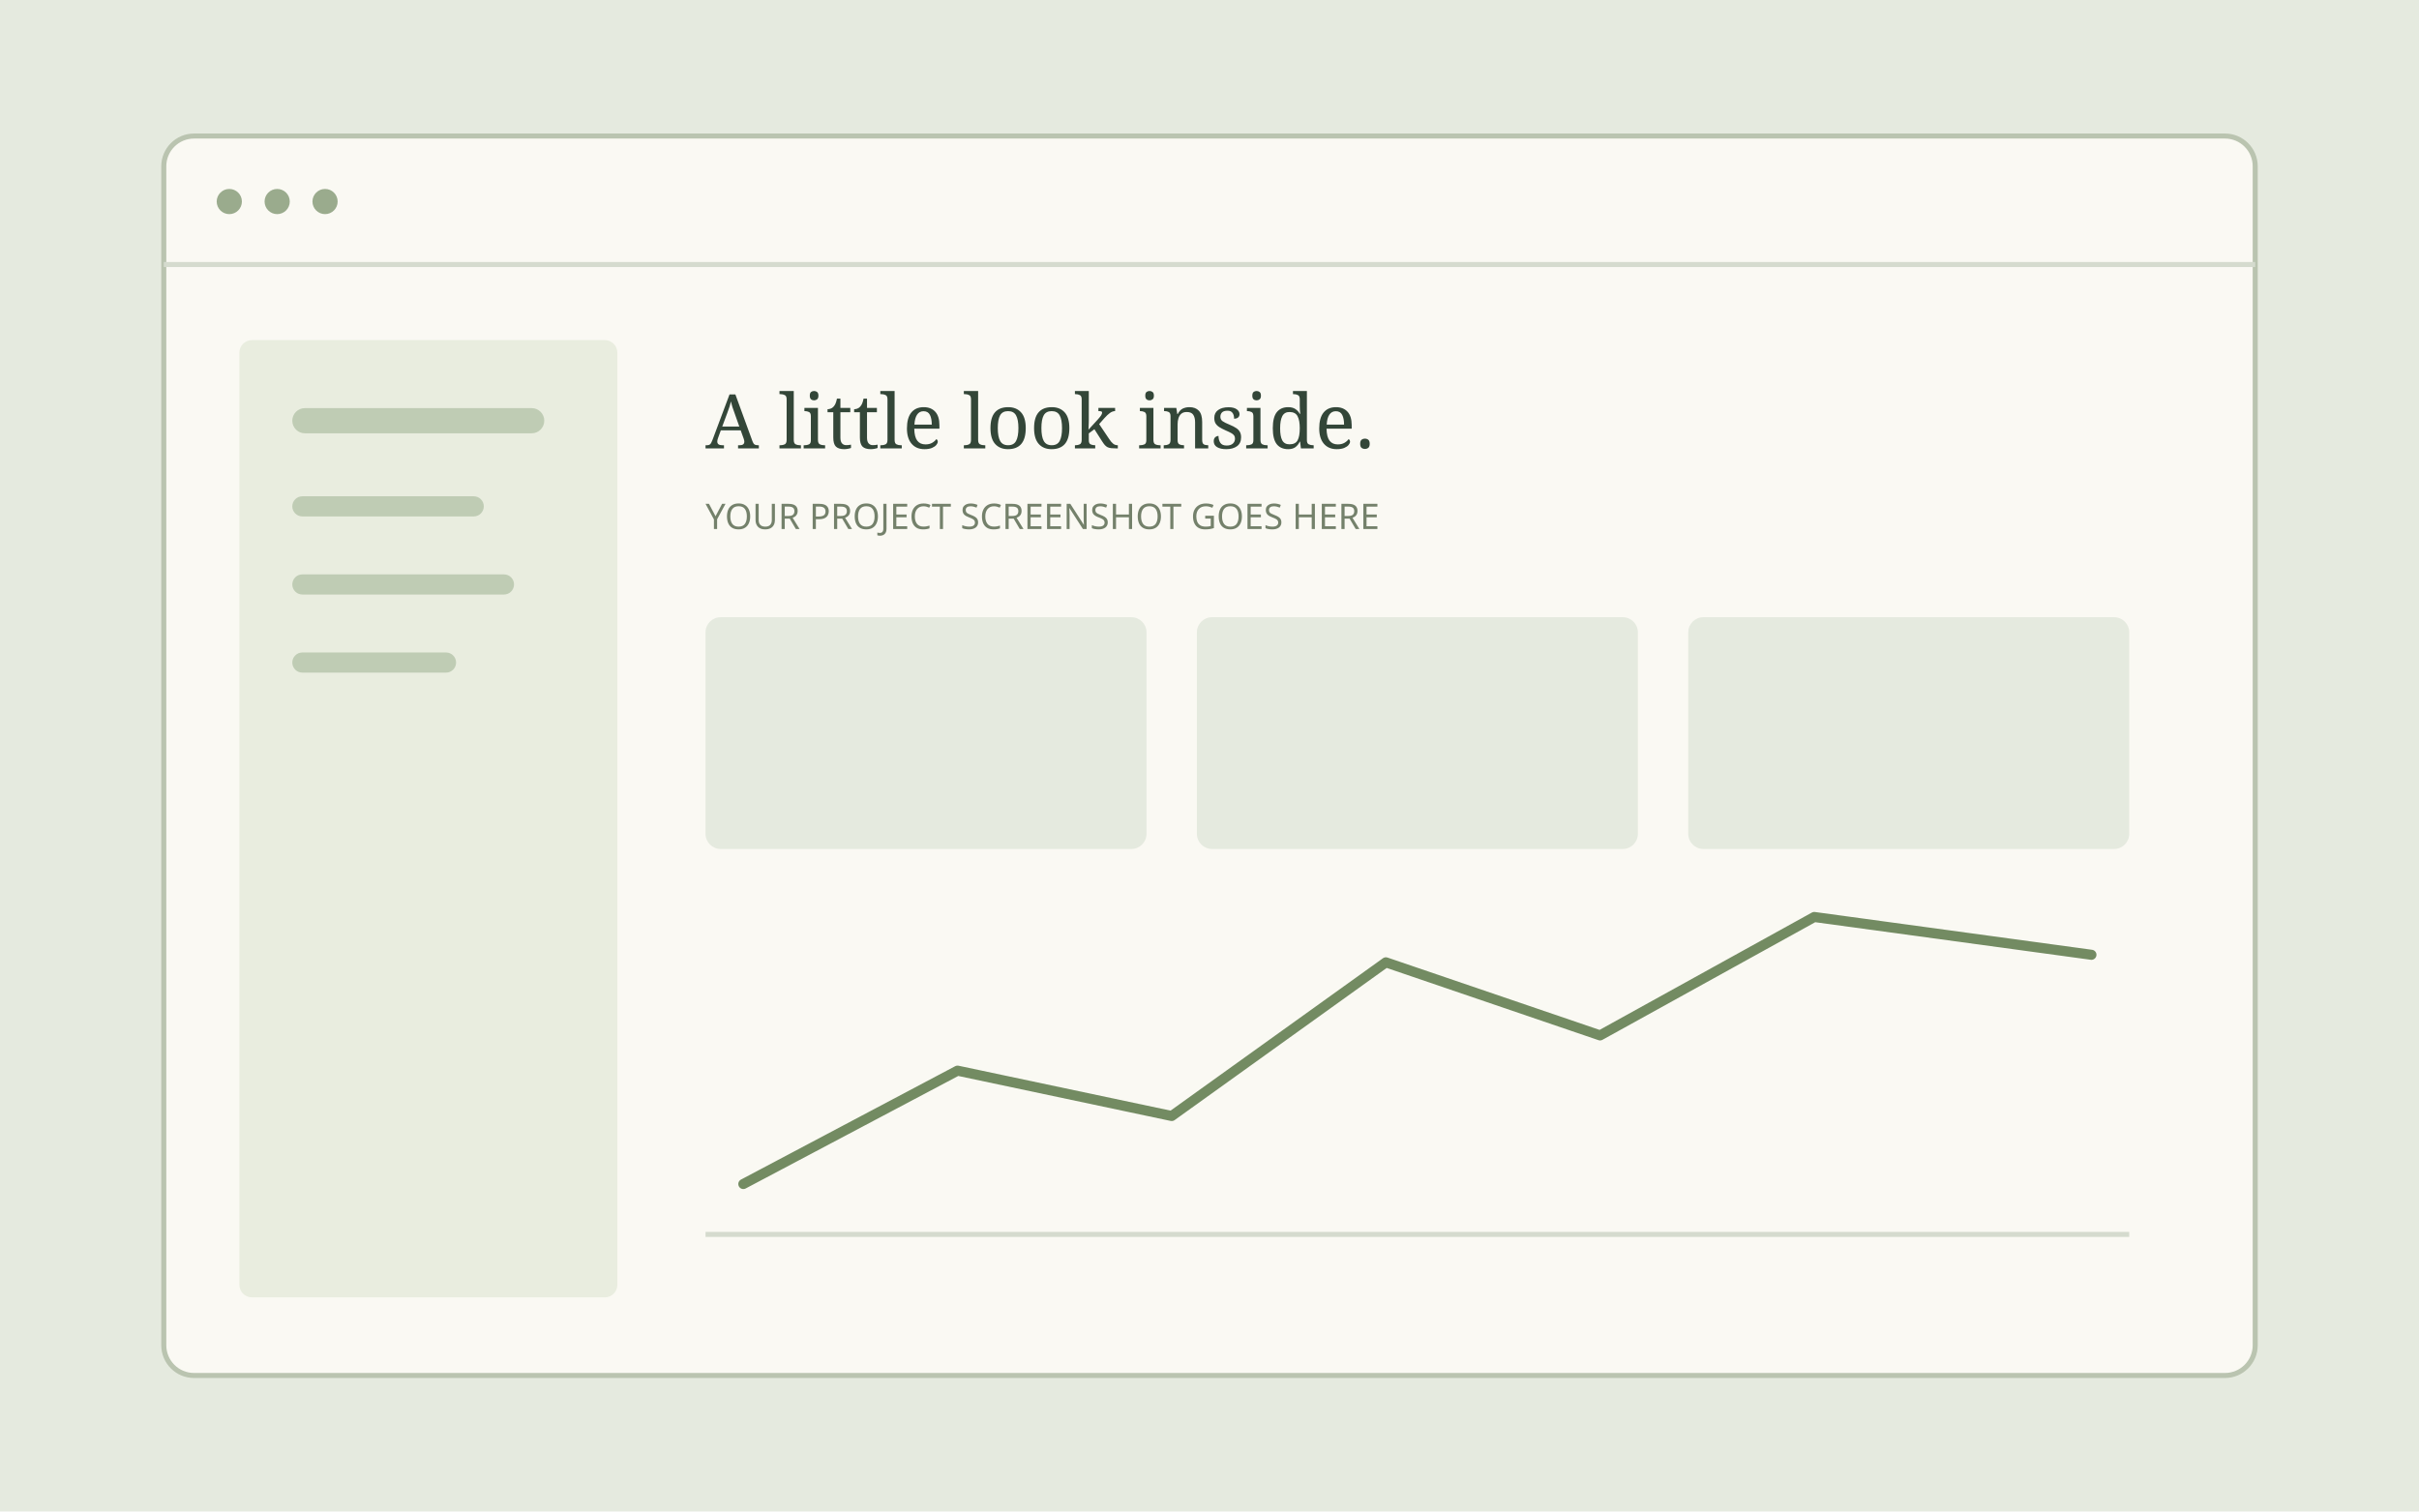
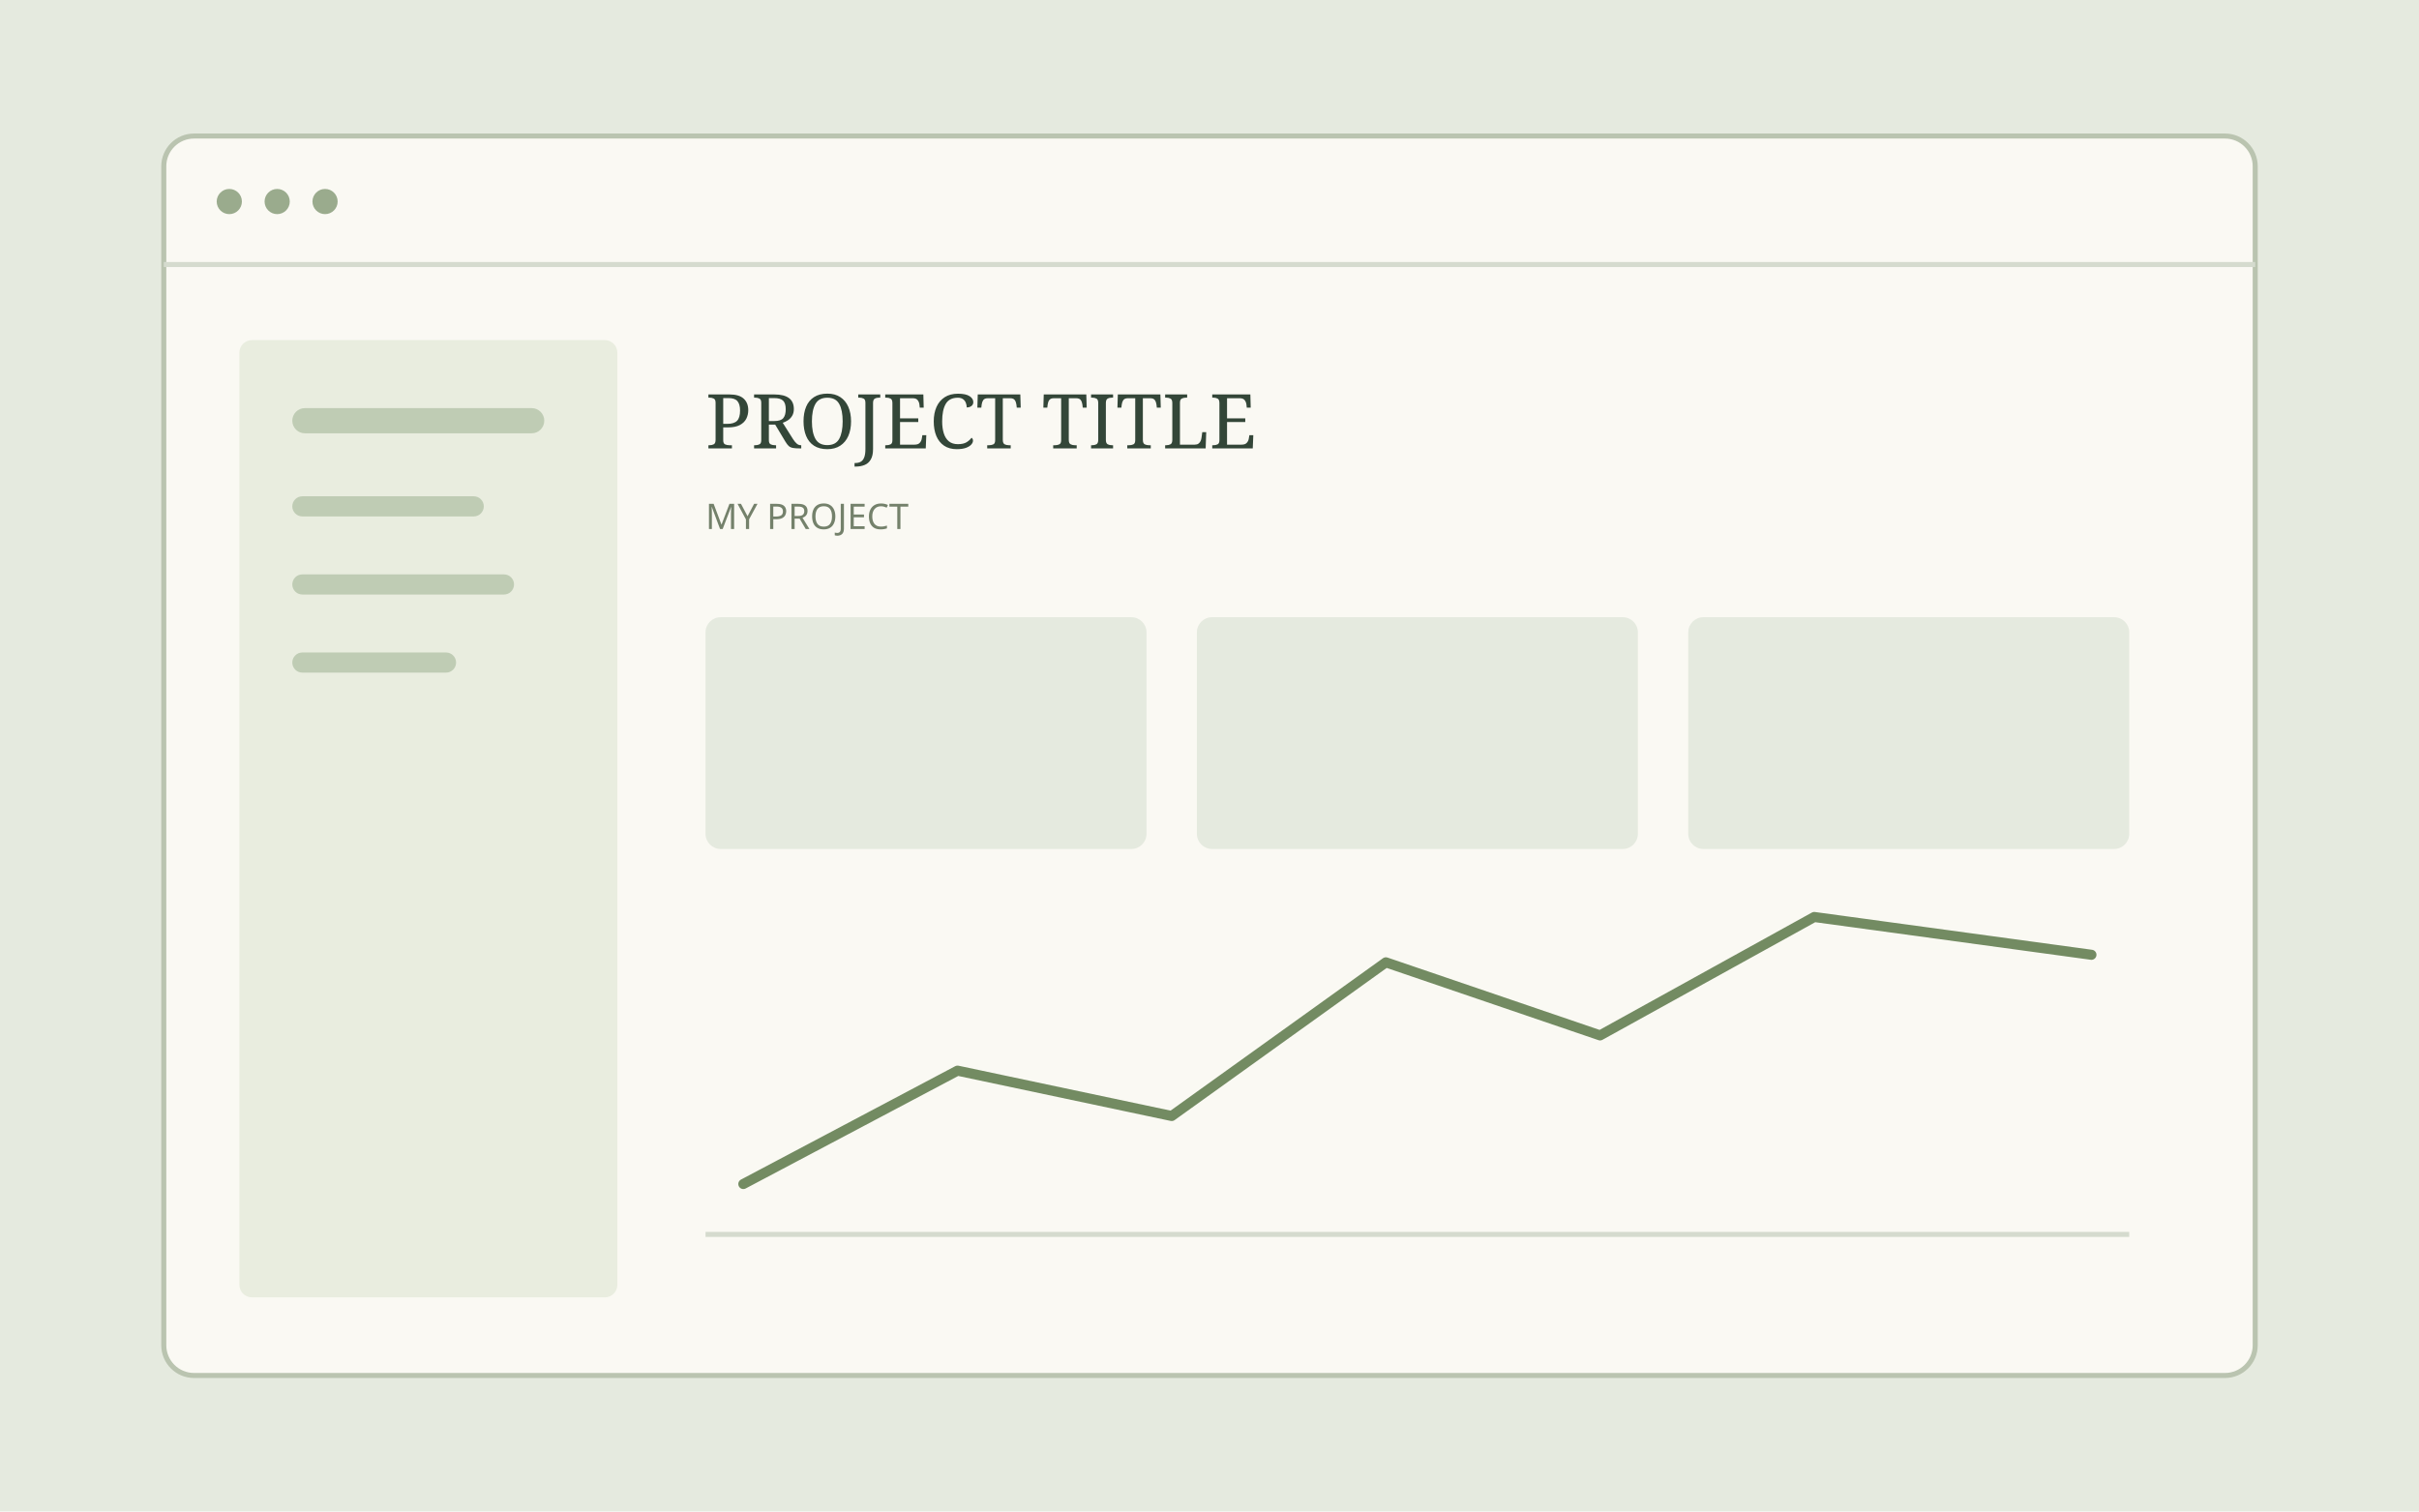
<svg xmlns="http://www.w3.org/2000/svg" width="960" height="600" viewBox="0 0 960 600">
  <rect width="960" height="600" fill="#e5eadf" />
  <rect x="65" y="54" width="830" height="492" rx="12" fill="#faf9f3" stroke="#bac4b0" stroke-width="2" />
  <path d="M65 105H895" stroke="#d5dbce" stroke-width="2" />
  <g fill="#9aab8d">
    <circle cx="91" cy="80" r="5" />
    <circle cx="110" cy="80" r="5" />
    <circle cx="129" cy="80" r="5" />
  </g>
  <rect x="95" y="135" width="150" height="380" rx="5" fill="#e9eddf" />
  <g fill="#bfccb4">
    <rect x="116" y="162" width="100" height="10" rx="5" />
    <rect x="116" y="197" width="76" height="8" rx="4" />
    <rect x="116" y="228" width="88" height="8" rx="4" />
    <rect x="116" y="259" width="65" height="8" rx="4" />
  </g>
-   <text x="280" y="178" font-family="Georgia,serif" font-size="30" fill="#334638">A little look inside.</text>
-   <text x="280" y="210" font-family="sans-serif" font-size="14" fill="#74816b">YOUR PROJECT SCREENSHOT GOES HERE</text>
+   <text x="280" y="178" font-family="Georgia,serif" font-size="30" fill="#334638">PROJECT TITLE</text>
+   <text x="280" y="210" font-family="sans-serif" font-size="14" fill="#74816b">MY PROJECT</text>
  <g fill="#e5eadf">
    <rect x="280" y="245" width="175" height="92" rx="6" />
    <rect x="475" y="245" width="175" height="92" rx="6" />
    <rect x="670" y="245" width="175" height="92" rx="6" />
  </g>
  <path d="M295 470L380 425L465 443L550 382L635 411L720 364L830 379" fill="none" stroke="#738b62" stroke-width="4" stroke-linecap="round" stroke-linejoin="round" />
  <path d="M280 490H845" stroke="#d5dbce" stroke-width="2" />
</svg>
